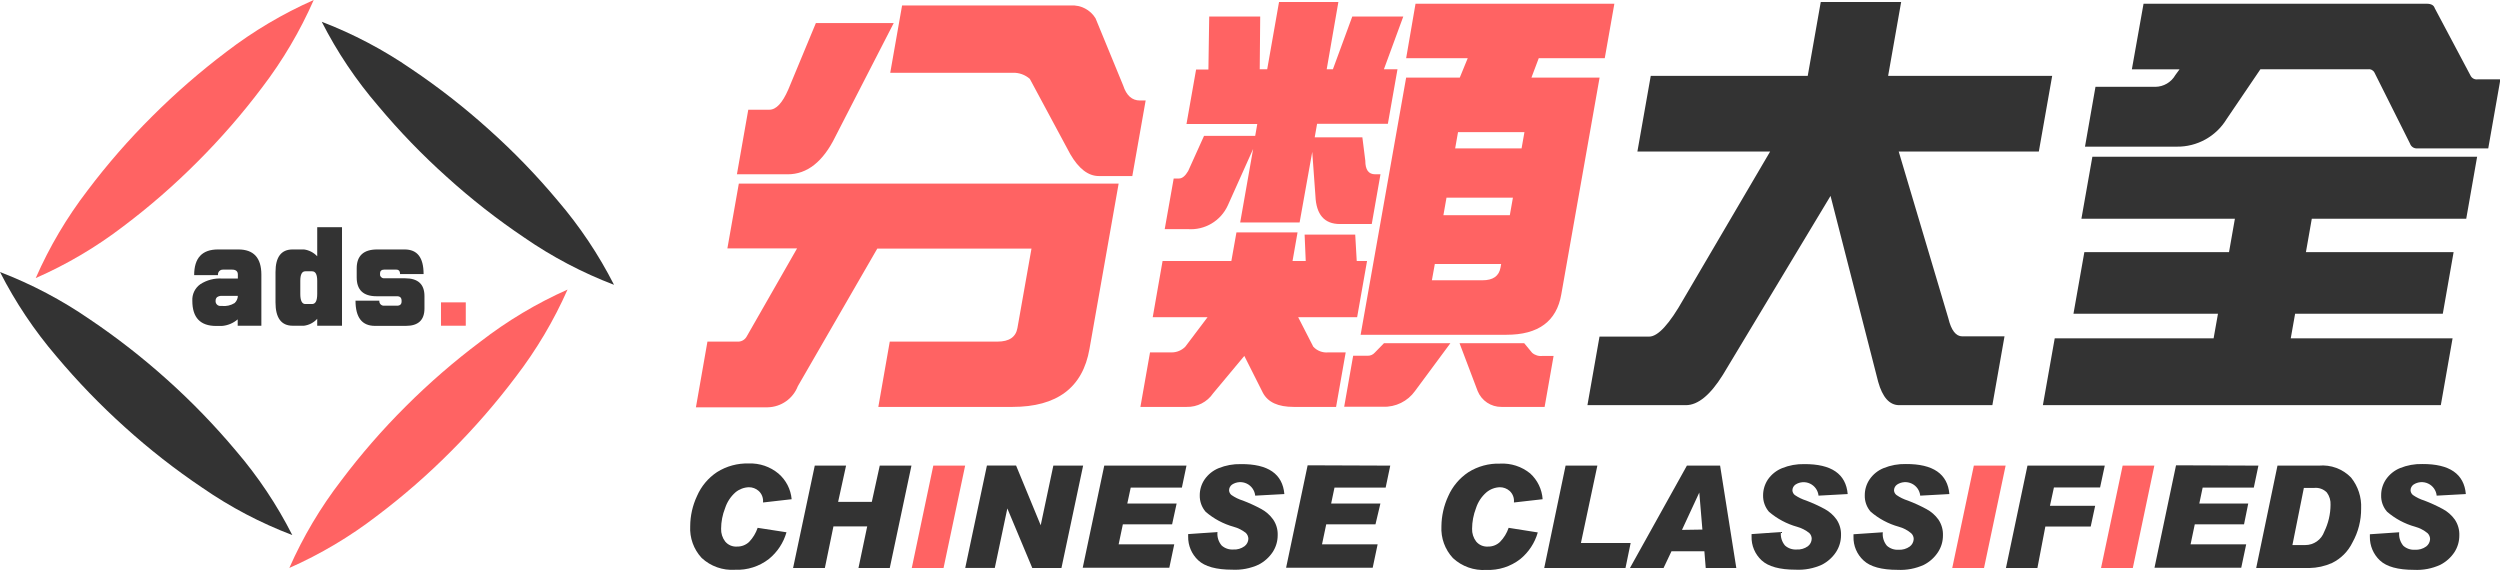
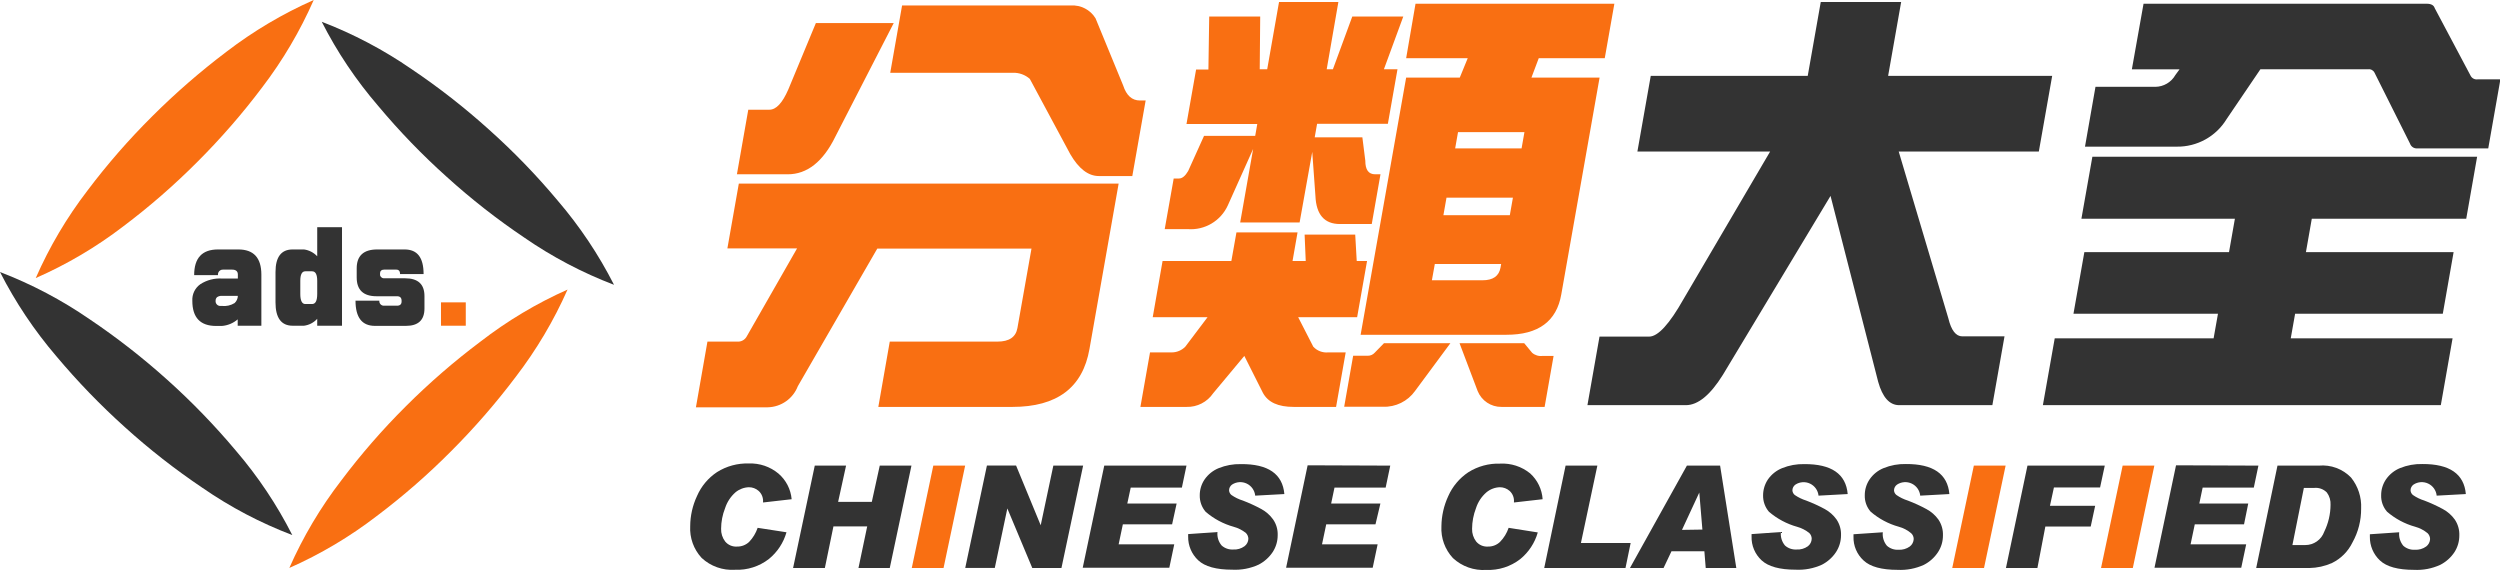
<svg xmlns="http://www.w3.org/2000/svg" viewBox="0 0 314.69 71.72">
  <defs>
-     <style>.cls-1{fill:#ff6363;}.cls-2{fill:#333;}</style>
+     <style>.cls-1{fill:#f96f12;}.cls-2{fill:#333;}</style>
  </defs>
  <g id="Layer_2" data-name="Layer 2">
    <g id="Layer_1-2" data-name="Layer 1">
      <path class="cls-1" d="M93,23.11h47.81l-3.67,20.81q-1.27,7.3-9.7,7.3H110.56L112,43h13.56c1.47,0,2.31-.57,2.51-1.71l1.77-10H110.43l-10,17.32a4.16,4.16,0,0,1-3.79,2.66H87.6L89.05,43H93a1.24,1.24,0,0,0,1-.66l6.33-11.07H91.56ZM102.7,2.9h9.8l-7.34,14.28c-1.55,3.18-3.57,4.76-6,4.76H92.76l1.43-8.13h2.66c.85,0,1.64-.85,2.38-2.55ZM113.55.69H134.8a3.39,3.39,0,0,1,3.1,1.61l3.48,8.46c.41,1.26,1.11,1.89,2.11,1.89h.72l-1.68,9.51h-4.21q-2,0-3.6-2.76l-5.09-9.47a3.08,3.08,0,0,0-2.13-.77H112.06Z" />
      <path class="cls-1" d="M172.08,32.85l-1.25,7.08h-7.42l1.9,3.71a2.26,2.26,0,0,0,1.86.72h2.22l-1.21,6.86h-5.32c-2,0-3.25-.59-3.89-1.77l-2.34-4.65-3.92,4.7a3.92,3.92,0,0,1-3.35,1.72h-5.81l1.21-6.86h2.71a2.4,2.4,0,0,0,1.73-.72L152,39.93H145.1l1.24-7.08H155l.64-3.6h7.69l-.63,3.6h1.66l-.14-3.32h6.37l.19,3.32ZM152.21,2.08h6.42l-.06,6.64h.94L161,.25h7.47L167,8.72h.78l2.44-6.64h6.42l-2.44,6.64h1.71l-1.21,6.86h-8.91l-.3,1.71h6l.37,2.94c0,1.14.4,1.71,1.25,1.71h.66l-1.1,6.26h-4q-2.94,0-3.09-3.54l-.4-5.54L163.59,28h-7.48l1.63-9.25-3.18,7.09a5.12,5.12,0,0,1-5.07,3h-2.88l1.13-6.37h.66c.41,0,.79-.31,1.16-.94l2-4.43H158l.26-1.49h-8.91l1.21-6.86h1.55Zm22,41.12h8.36l-4.44,6a4.74,4.74,0,0,1-4.06,2h-4.87l1.13-6.42h1.83a1.14,1.14,0,0,0,.89-.39Zm29-42.73L202,7.33h-8.31l-.92,2.44h8.58l-4.82,27.28q-.88,5.1-6.92,5.09H171.27L177,9.77h6.75l1-2.44H177L178.18.47Zm-16.6,34.81c1.33,0,2.08-.53,2.27-1.6l.08-.45h-8.35l-.37,2.05Zm-4.92-8.19h8.36l.39-2.21h-8.36Zm1.48-8.41h8.36l.36-2.05h-8.36Zm.55,24.52h8.14l1,1.21a1.67,1.67,0,0,0,1.32.39h1.38l-1.13,6.42H189a3.2,3.2,0,0,1-3-2Z" />
      <path class="cls-2" d="M258.32,9.55l-1.68,9.52H239l6.25,21c.36,1.51.95,2.27,1.76,2.27h5.31L250.79,51H239.06c-1.22,0-2.1-1-2.64-2.93l-6-23.41L216.87,47.18Q214.49,51,212.21,51H199.82l1.52-8.63h6.25q1.66,0,4.32-4.71l10.91-18.59H206.11l1.68-9.52h19.76l1.64-9.3h10.12l-1.64,9.3Z" />
      <path class="cls-2" d="M311.81,19.73l-1.37,7.8H291l-.74,4.21h18.59l-1.36,7.75H288.9l-.55,3.1h20.37L307.24,51H257.15l1.49-8.41h20l.55-3.1H261l1.37-7.75h18.21l.74-4.21H262l1.38-7.8Zm-37.46-11h-6L269.82.47h35.65c.55,0,.89.19,1,.55L311,9.55a.85.85,0,0,0,.86.44h2.88l-1.53,8.69H304.3a.9.9,0,0,1-.94-.61L298.9,9.16a.78.78,0,0,0-.81-.44H284.53L280.27,15A7.23,7.23,0,0,1,274,18.46H262.45l1.32-7.53h7.53a2.94,2.94,0,0,0,2.53-1.49Z" />
      <path class="cls-2" d="M99.65,62.84l-3.6.41v-.07a1.7,1.7,0,0,0-.56-1.39,1.84,1.84,0,0,0-1.22-.46,2.79,2.79,0,0,0-1.69.64,4.49,4.49,0,0,0-1.31,2,7.11,7.11,0,0,0-.5,2.58,2.52,2.52,0,0,0,.51,1.61,1.77,1.77,0,0,0,1.49.64,2.14,2.14,0,0,0,1.52-.58,4.76,4.76,0,0,0,1.08-1.78L99,67a6.7,6.7,0,0,1-2.21,3.36,6.51,6.51,0,0,1-4.27,1.36,5.62,5.62,0,0,1-4.2-1.49,5.44,5.44,0,0,1-1.44-4,9.08,9.08,0,0,1,.86-3.8,6.91,6.91,0,0,1,2.51-3,7.08,7.08,0,0,1,4-1.09A5.5,5.5,0,0,1,98,59.62,4.82,4.82,0,0,1,99.65,62.84Z" />
      <path class="cls-2" d="M114.73,58.61,112,71.5h-3.94l1.1-5.24h-4.25l-1.08,5.24h-4l2.73-12.89h3.94l-1,4.56h4.24l1-4.56Z" />
      <path class="cls-1" d="M121.49,58.61,118.77,71.5h-4l2.71-12.89Z" />
      <path class="cls-2" d="M136.34,58.61,133.61,71.5h-3.67L126.8,64h0l-1.58,7.49H121.5l2.73-12.89h3.67L131,66.12h0l1.59-7.51Z" />
      <path class="cls-2" d="M149.35,58.61l-.58,2.77h-6.44l-.43,2h6.21L147.54,66h-6.2l-.53,2.52h7l-.62,2.94h-10.9L139,58.61Z" />
      <path class="cls-2" d="M161.67,62.19l-3.67.2A1.89,1.89,0,0,0,155.08,61a.89.89,0,0,0-.37.72.81.81,0,0,0,.3.59,5.19,5.19,0,0,0,1.44.7,19.8,19.8,0,0,1,2.33,1.07,4.4,4.4,0,0,1,1.47,1.3,3.28,3.28,0,0,1,.58,2,3.87,3.87,0,0,1-.62,2.1,4.74,4.74,0,0,1-1.79,1.6,7.05,7.05,0,0,1-3.31.63c-2,0-3.44-.39-4.28-1.18a4,4,0,0,1-1.27-3v-.3l3.69-.26a2.26,2.26,0,0,0,.53,1.7,2,2,0,0,0,1.45.5,2.18,2.18,0,0,0,1.42-.41,1.21,1.21,0,0,0,.49-.94,1.07,1.07,0,0,0-.31-.73,4.24,4.24,0,0,0-1.54-.78,9.16,9.16,0,0,1-3.53-1.89,3.07,3.07,0,0,1-.74-2.07,3.53,3.53,0,0,1,.61-2,4,4,0,0,1,1.77-1.42,7,7,0,0,1,2.79-.51C159.63,58.39,161.45,59.66,161.67,62.19Z" />
      <path class="cls-2" d="M175,58.61l-.58,2.77h-6.44l-.42,2h6.2L173.14,66h-6.2l-.53,2.52h7l-.62,2.94h-10.9l2.71-12.89Z" />
      <path class="cls-2" d="M194.18,62.84l-3.61.41v-.07a1.69,1.69,0,0,0-.55-1.39,1.86,1.86,0,0,0-1.22-.46,2.77,2.77,0,0,0-1.69.64,4.42,4.42,0,0,0-1.32,2,7.31,7.31,0,0,0-.49,2.58,2.52,2.52,0,0,0,.51,1.61,1.77,1.77,0,0,0,1.48.64,2.12,2.12,0,0,0,1.52-.58,4.64,4.64,0,0,0,1.09-1.78l3.67.58a6.7,6.7,0,0,1-2.21,3.36,6.52,6.52,0,0,1-4.27,1.36,5.62,5.62,0,0,1-4.2-1.49,5.44,5.44,0,0,1-1.45-4,9.24,9.24,0,0,1,.86-3.8,7,7,0,0,1,2.52-3,7.07,7.07,0,0,1,4-1.09,5.52,5.52,0,0,1,3.79,1.23A4.82,4.82,0,0,1,194.18,62.84Z" />
      <path class="cls-2" d="M205.26,68.35l-.65,3.15H194.38l2.69-12.89h4L199,68.35Z" />
      <path class="cls-2" d="M218.56,71.5h-3.85l-.17-2.11H210.4l-1,2.11h-4.23l7.17-12.89h4.18Zm-4.27-4.84L213.9,62h0l-2.18,4.7Z" />
      <path class="cls-2" d="M232.58,62.19l-3.67.2A1.89,1.89,0,0,0,226,61a.9.9,0,0,0-.38.72.81.81,0,0,0,.3.59,5.52,5.52,0,0,0,1.44.7,19.3,19.3,0,0,1,2.34,1.07,4.4,4.4,0,0,1,1.47,1.3,3.34,3.34,0,0,1,.57,2,3.87,3.87,0,0,1-.62,2.1,4.71,4.71,0,0,1-1.78,1.6,7.08,7.08,0,0,1-3.31.63c-2,0-3.44-.39-4.29-1.18a3.94,3.94,0,0,1-1.26-3v-.3l3.69-.26a2.26,2.26,0,0,0,.52,1.7,2,2,0,0,0,1.45.5,2.21,2.21,0,0,0,1.43-.41,1.23,1.23,0,0,0,.48-.94,1,1,0,0,0-.31-.73,4.26,4.26,0,0,0-1.53-.78,9.31,9.31,0,0,1-3.54-1.89,3.07,3.07,0,0,1-.74-2.07,3.61,3.61,0,0,1,.61-2,4,4,0,0,1,1.78-1.42,7,7,0,0,1,2.79-.51Q232.25,58.39,232.58,62.19Z" />
      <path class="cls-2" d="M245.38,62.19l-3.67.2A1.89,1.89,0,0,0,238.79,61a.9.9,0,0,0-.38.72.79.79,0,0,0,.31.59,5.23,5.23,0,0,0,1.43.7,19.3,19.3,0,0,1,2.34,1.07A4.4,4.4,0,0,1,244,65.4a3.34,3.34,0,0,1,.57,2,3.79,3.79,0,0,1-.62,2.1,4.64,4.64,0,0,1-1.78,1.6,7.08,7.08,0,0,1-3.31.63c-2,0-3.44-.39-4.28-1.18a3.91,3.91,0,0,1-1.27-3v-.3L237,67a2.26,2.26,0,0,0,.52,1.7,2,2,0,0,0,1.45.5,2.2,2.2,0,0,0,1.43-.41,1.24,1.24,0,0,0,.49-.94,1,1,0,0,0-.32-.73A4.08,4.08,0,0,0,239,66.3a9.16,9.16,0,0,1-3.53-1.89,3,3,0,0,1-.74-2.07,3.53,3.53,0,0,1,.61-2,3.91,3.91,0,0,1,1.77-1.42,7,7,0,0,1,2.79-.51C243.34,58.39,245.16,59.66,245.38,62.19Z" />
      <path class="cls-1" d="M252.46,58.61,249.74,71.5h-4l2.72-12.89Z" />
      <path class="cls-2" d="M264.94,58.61l-.59,2.75h-5.81l-.5,2.31h5.69l-.56,2.61h-5.71l-1,5.22H252.5l2.71-12.89Z" />
      <path class="cls-1" d="M271.18,58.61,268.47,71.5h-4l2.72-12.89Z" />
      <path class="cls-2" d="M284.28,58.61l-.58,2.77h-6.44l-.42,2H283L282.47,66h-6.2l-.53,2.52h7l-.62,2.94H271.2l2.71-12.89Z" />
      <path class="cls-2" d="M286.68,58.61h5.21a5,5,0,0,1,4.05,1.5,5.78,5.78,0,0,1,1.27,3.9,8.61,8.61,0,0,1-1.09,4.27,5.59,5.59,0,0,1-2.58,2.59,7.28,7.28,0,0,1-2.84.63H284Zm1.88,10h1.61a2.53,2.53,0,0,0,2.4-1.69,7.79,7.79,0,0,0,.79-3.36A2.41,2.41,0,0,0,292.9,62a1.94,1.94,0,0,0-1.63-.58H290Z" />
      <path class="cls-2" d="M310.39,62.19l-3.67.2A1.89,1.89,0,0,0,303.8,61a.89.89,0,0,0-.37.72.81.81,0,0,0,.3.59,5.19,5.19,0,0,0,1.44.7,19.8,19.8,0,0,1,2.33,1.07A4.4,4.4,0,0,1,309,65.4a3.34,3.34,0,0,1,.57,2,3.86,3.86,0,0,1-.61,2.1,4.74,4.74,0,0,1-1.79,1.6,7.05,7.05,0,0,1-3.31.63c-2,0-3.44-.39-4.28-1.18a4,4,0,0,1-1.27-3v-.3L302,67a2.3,2.3,0,0,0,.52,1.7,2,2,0,0,0,1.45.5,2.2,2.2,0,0,0,1.43-.41,1.24,1.24,0,0,0,.49-.94,1.07,1.07,0,0,0-.31-.73A4.24,4.24,0,0,0,304,66.3a9.16,9.16,0,0,1-3.53-1.89,3,3,0,0,1-.74-2.07,3.53,3.53,0,0,1,.61-2,4,4,0,0,1,1.77-1.42,7,7,0,0,1,2.79-.51C308.35,58.39,310.17,59.66,310.39,62.19Z" />
      <path class="cls-1" d="M39.49,0A53.74,53.74,0,0,1,33,11a87.64,87.64,0,0,1-8.14,9.36,86.56,86.56,0,0,1-9.35,8.14A53.29,53.29,0,0,1,4.5,35,53.07,53.07,0,0,1,11,24a86.65,86.65,0,0,1,8.15-9.35,90,90,0,0,1,9.36-8.14A53.93,53.93,0,0,1,39.49,0Z" />
      <path class="cls-1" d="M71.44,36.45a53.93,53.93,0,0,1-6.53,11,88.78,88.78,0,0,1-8.14,9.36,86.65,86.65,0,0,1-9.35,8.15,53.54,53.54,0,0,1-11,6.53,53.1,53.1,0,0,1,6.53-11,86.56,86.56,0,0,1,8.14-9.35A87.9,87.9,0,0,1,60.48,43,53.39,53.39,0,0,1,71.44,36.45Z" />
      <path class="cls-2" d="M40.5,2.74A54.06,54.06,0,0,1,51.79,8.69a87.6,87.6,0,0,1,9.78,7.64,85.44,85.44,0,0,1,8.62,8.91,53.67,53.67,0,0,1,7.1,10.61A53.26,53.26,0,0,1,66,29.91a86.21,86.21,0,0,1-9.76-7.64,86.55,86.55,0,0,1-8.62-8.92A53,53,0,0,1,40.5,2.74Z" />
      <path class="cls-2" d="M0,34.24a54.06,54.06,0,0,1,11.29,5.95,88.7,88.7,0,0,1,9.78,7.63,87.7,87.7,0,0,1,8.63,8.92,53.35,53.35,0,0,1,7.09,10.61,52.94,52.94,0,0,1-11.3-5.94,86.58,86.58,0,0,1-9.77-7.64A88.65,88.65,0,0,1,7.1,44.85,54,54,0,0,1,0,34.24Z" />
      <path class="cls-2" d="M29.92,41V40.2a3.46,3.46,0,0,1-2,.83h-.71q-3,0-3-3.16a2.39,2.39,0,0,1,1-2.09,4.52,4.52,0,0,1,2.73-.72h2v-.51c0-.4-.25-.61-.72-.61H28.1a.61.61,0,0,0-.66.69h-3q0-3.23,3-3.23H30q2.89,0,2.9,3.15V41Zm-2-3.76a1,1,0,0,0-.59.16.56.56,0,0,0-.19.44.6.6,0,0,0,.68.67h.1a2.53,2.53,0,0,0,1.61-.36,1.27,1.27,0,0,0,.41-.91Z" />
      <path class="cls-2" d="M34.68,36.16V34.24c0-1.9.73-2.84,2.15-2.84h1.44a2.79,2.79,0,0,1,1.66.86V28.6h3.12V41H39.93v-.87a2.7,2.7,0,0,1-1.66.87H36.83c-1.43,0-2.15-1-2.15-2.92ZM37.8,37c0,.85.22,1.27.63,1.27h.85c.44,0,.65-.42.65-1.27V35.35c0-.8-.21-1.2-.65-1.2h-.85q-.63,0-.63,1.2V37Z" />
      <path class="cls-2" d="M50.36,34.5c0-.37-.16-.56-.47-.56H48.34c-.32,0-.49.16-.5.43,0,.05,0,.14,0,.26s.17.4.49.4H51c1.62,0,2.43.75,2.43,2.24v1.56q0,2.19-2.34,2.19H47.2c-1.63,0-2.45-1.05-2.45-3.17h3a.57.57,0,0,0,.63.63h1.59c.38,0,.58-.18.58-.52v-.11c0-.38-.2-.56-.58-.56H47.39c-1.66,0-2.49-.8-2.49-2.36V33.78c0-1.59.87-2.38,2.58-2.38h3.45c1.59,0,2.39,1,2.39,3.1Z" />
      <path class="cls-1" d="M58.63,38.06V41H55.51V38.06Z" />
    </g>
  </g>
</svg>
